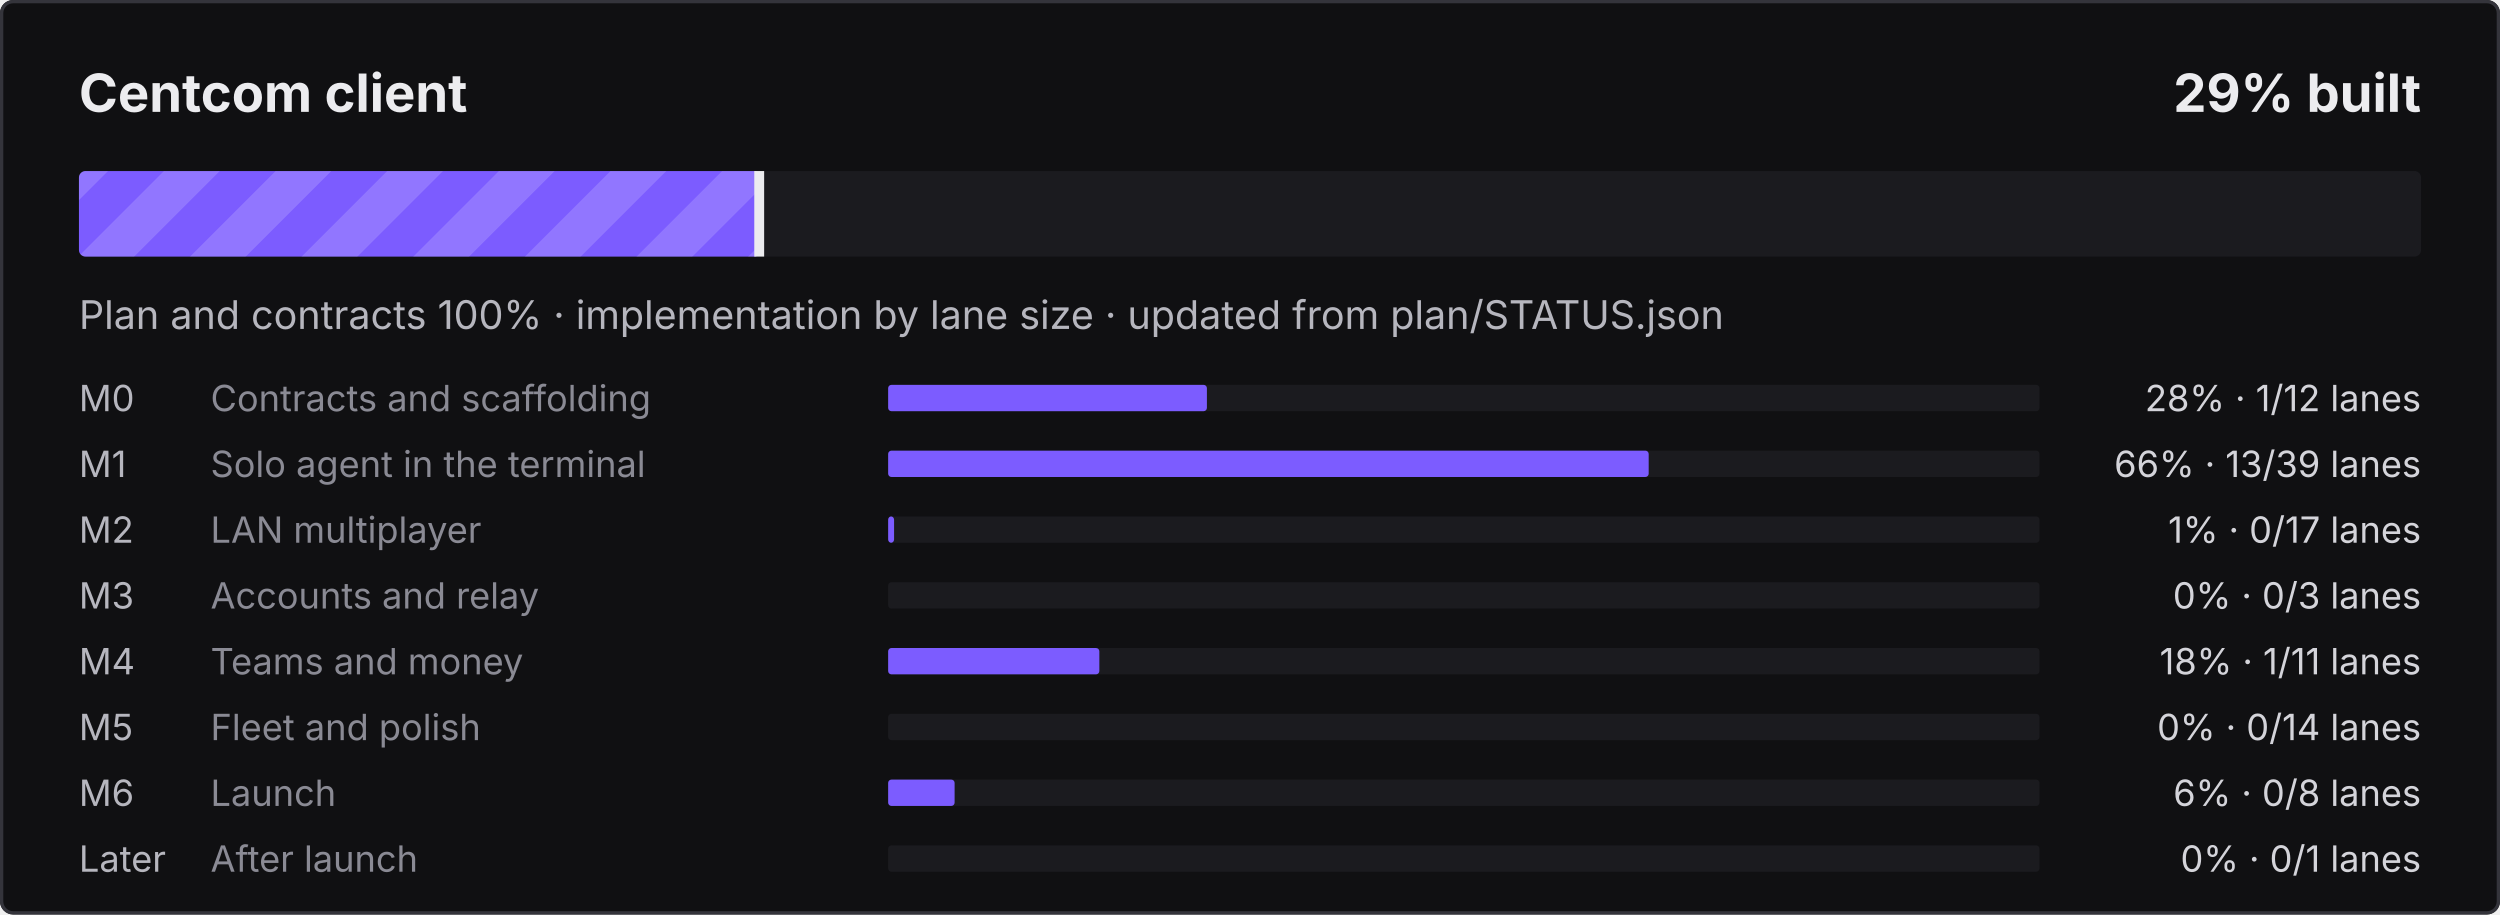
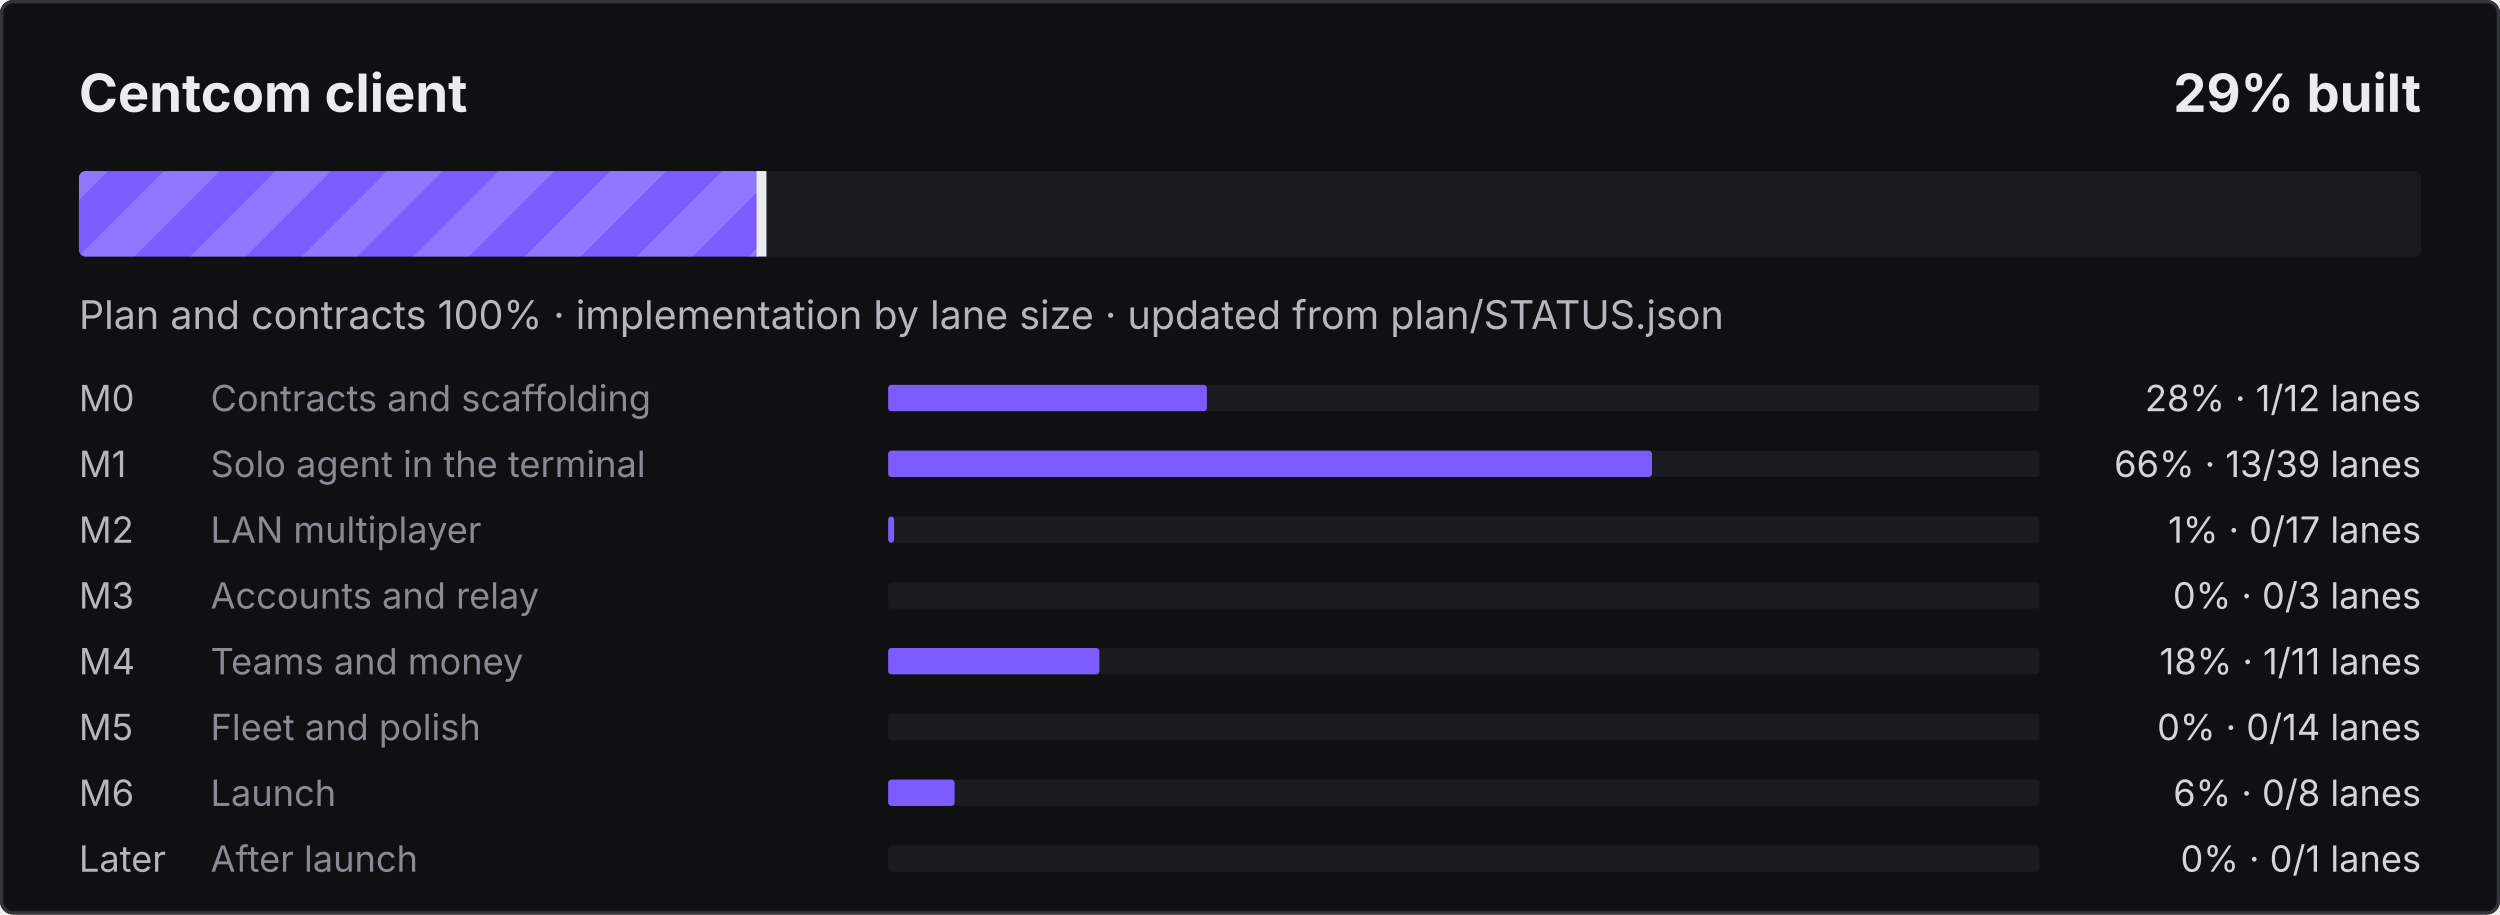
<svg xmlns="http://www.w3.org/2000/svg" width="760" height="278" viewBox="0 0 760 278" role="img" aria-label="Centcom client: 29% built">
  <defs>
    <pattern id="s" width="24" height="24" patternUnits="userSpaceOnUse" patternTransform="rotate(45)">
      <rect width="12" height="24" fill="#fff" fill-opacity=".16" />
    </pattern>
    <clipPath id="c">
      <rect x="24" y="52" width="712" height="26" rx="2" />
    </clipPath>
  </defs>
  <style>@keyframes mv{to{transform:translateX(24px)}}
.st{animation:mv .9s linear infinite}text{font-family:ui-sans-serif,system-ui,-apple-system,"Segoe UI",sans-serif}
@media (prefers-reduced-motion:reduce){.st{animation:none}}</style>
  <rect width="760" height="278" rx="4" fill="#101012" />
  <rect x=".5" y=".5" width="759" height="277" rx="3.5" fill="none" stroke="#34343B" />
  <text x="24" y="34" fill="#ECECEF" font-size="16" font-weight="700">Centcom client</text>
  <text x="736" y="34" fill="#ECECEF" font-size="16" font-weight="700" text-anchor="end">29% built</text>
  <rect x="24" y="52" width="712" height="26" rx="2" fill="#1B1B1F" />
  <clipPath id="cf">
-     <rect x="24" y="52" width="207.3" height="26" rx="2" />
+     <rect x="24" y="52" width="208.0" height="26" rx="2" />
  </clipPath>
  <g clip-path="url(#cf)">
-     <rect x="24" y="52" width="207.3" height="26" fill="#7C5CFF" />
-     <rect x="0" y="52" width="255.3" height="26" fill="url(#s)" class="st" />
+     <rect x="24" y="52" width="208.0" height="26" fill="#7C5CFF" />
+     <rect x="0" y="52" width="256.0" height="26" fill="url(#s)" class="st" />
  </g>
-   <rect x="229.3" y="52" width="3" height="26" fill="#ECECEF" />
+   <rect x="230.0" y="52" width="3" height="26" fill="#ECECEF" />
  <text x="24" y="100" fill="#B6B6BE" font-size="12">Plan and contracts 100% · implementation by lane size · updated from plan/STATUS.json</text>
  <text x="24" y="125" fill="#B6B6BE" font-size="11">M0</text>
  <text x="64" y="125" fill="#8A8A94" font-size="11">Contracts and scaffolding</text>
  <rect x="270" y="117" width="350" height="8" rx="1" fill="#1B1B1F" />
  <rect x="270" y="117" width="96.9" height="8" rx="1" fill="#7C5CFF" />
  <text x="736" y="125" fill="#D4D4DA" font-size="11" text-anchor="end">28% · 1/12 lanes</text>
  <text x="24" y="145" fill="#B6B6BE" font-size="11">M1</text>
  <text x="64" y="145" fill="#8A8A94" font-size="11">Solo agent in the terminal</text>
  <rect x="270" y="137" width="350" height="8" rx="1" fill="#1B1B1F" />
-   <rect x="270" y="137" width="231.2" height="8" rx="1" fill="#7C5CFF" />
+   <rect x="270" y="137" width="232.2" height="8" rx="1" fill="#7C5CFF" />
  <text x="736" y="145" fill="#D4D4DA" font-size="11" text-anchor="end">66% · 13/39 lanes</text>
  <text x="24" y="165" fill="#B6B6BE" font-size="11">M2</text>
  <text x="64" y="165" fill="#8A8A94" font-size="11">LAN multiplayer</text>
  <rect x="270" y="157" width="350" height="8" rx="1" fill="#1B1B1F" />
  <rect x="270" y="157" width="1.8" height="8" rx="1" fill="#7C5CFF" />
  <text x="736" y="165" fill="#D4D4DA" font-size="11" text-anchor="end">1% · 0/17 lanes</text>
  <text x="24" y="185" fill="#B6B6BE" font-size="11">M3</text>
  <text x="64" y="185" fill="#8A8A94" font-size="11">Accounts and relay</text>
  <rect x="270" y="177" width="350" height="8" rx="1" fill="#1B1B1F" />
  <text x="736" y="185" fill="#D4D4DA" font-size="11" text-anchor="end">0% · 0/3 lanes</text>
  <text x="24" y="205" fill="#B6B6BE" font-size="11">M4</text>
  <text x="64" y="205" fill="#8A8A94" font-size="11">Teams and money</text>
  <rect x="270" y="197" width="350" height="8" rx="1" fill="#1B1B1F" />
  <rect x="270" y="197" width="64.2" height="8" rx="1" fill="#7C5CFF" />
  <text x="736" y="205" fill="#D4D4DA" font-size="11" text-anchor="end">18% · 1/11 lanes</text>
  <text x="24" y="225" fill="#B6B6BE" font-size="11">M5</text>
  <text x="64" y="225" fill="#8A8A94" font-size="11">Fleet and polish</text>
  <rect x="270" y="217" width="350" height="8" rx="1" fill="#1B1B1F" />
  <text x="736" y="225" fill="#D4D4DA" font-size="11" text-anchor="end">0% · 0/14 lanes</text>
  <text x="24" y="245" fill="#B6B6BE" font-size="11">M6</text>
  <text x="64" y="245" fill="#8A8A94" font-size="11">Launch</text>
  <rect x="270" y="237" width="350" height="8" rx="1" fill="#1B1B1F" />
  <rect x="270" y="237" width="20.2" height="8" rx="1" fill="#7C5CFF" />
  <text x="736" y="245" fill="#D4D4DA" font-size="11" text-anchor="end">6% · 0/8 lanes</text>
  <text x="24" y="265" fill="#B6B6BE" font-size="11">Later</text>
  <text x="64" y="265" fill="#8A8A94" font-size="11">After launch</text>
  <rect x="270" y="257" width="350" height="8" rx="1" fill="#1B1B1F" />
  <text x="736" y="265" fill="#D4D4DA" font-size="11" text-anchor="end">0% · 0/1 lanes</text>
</svg>
